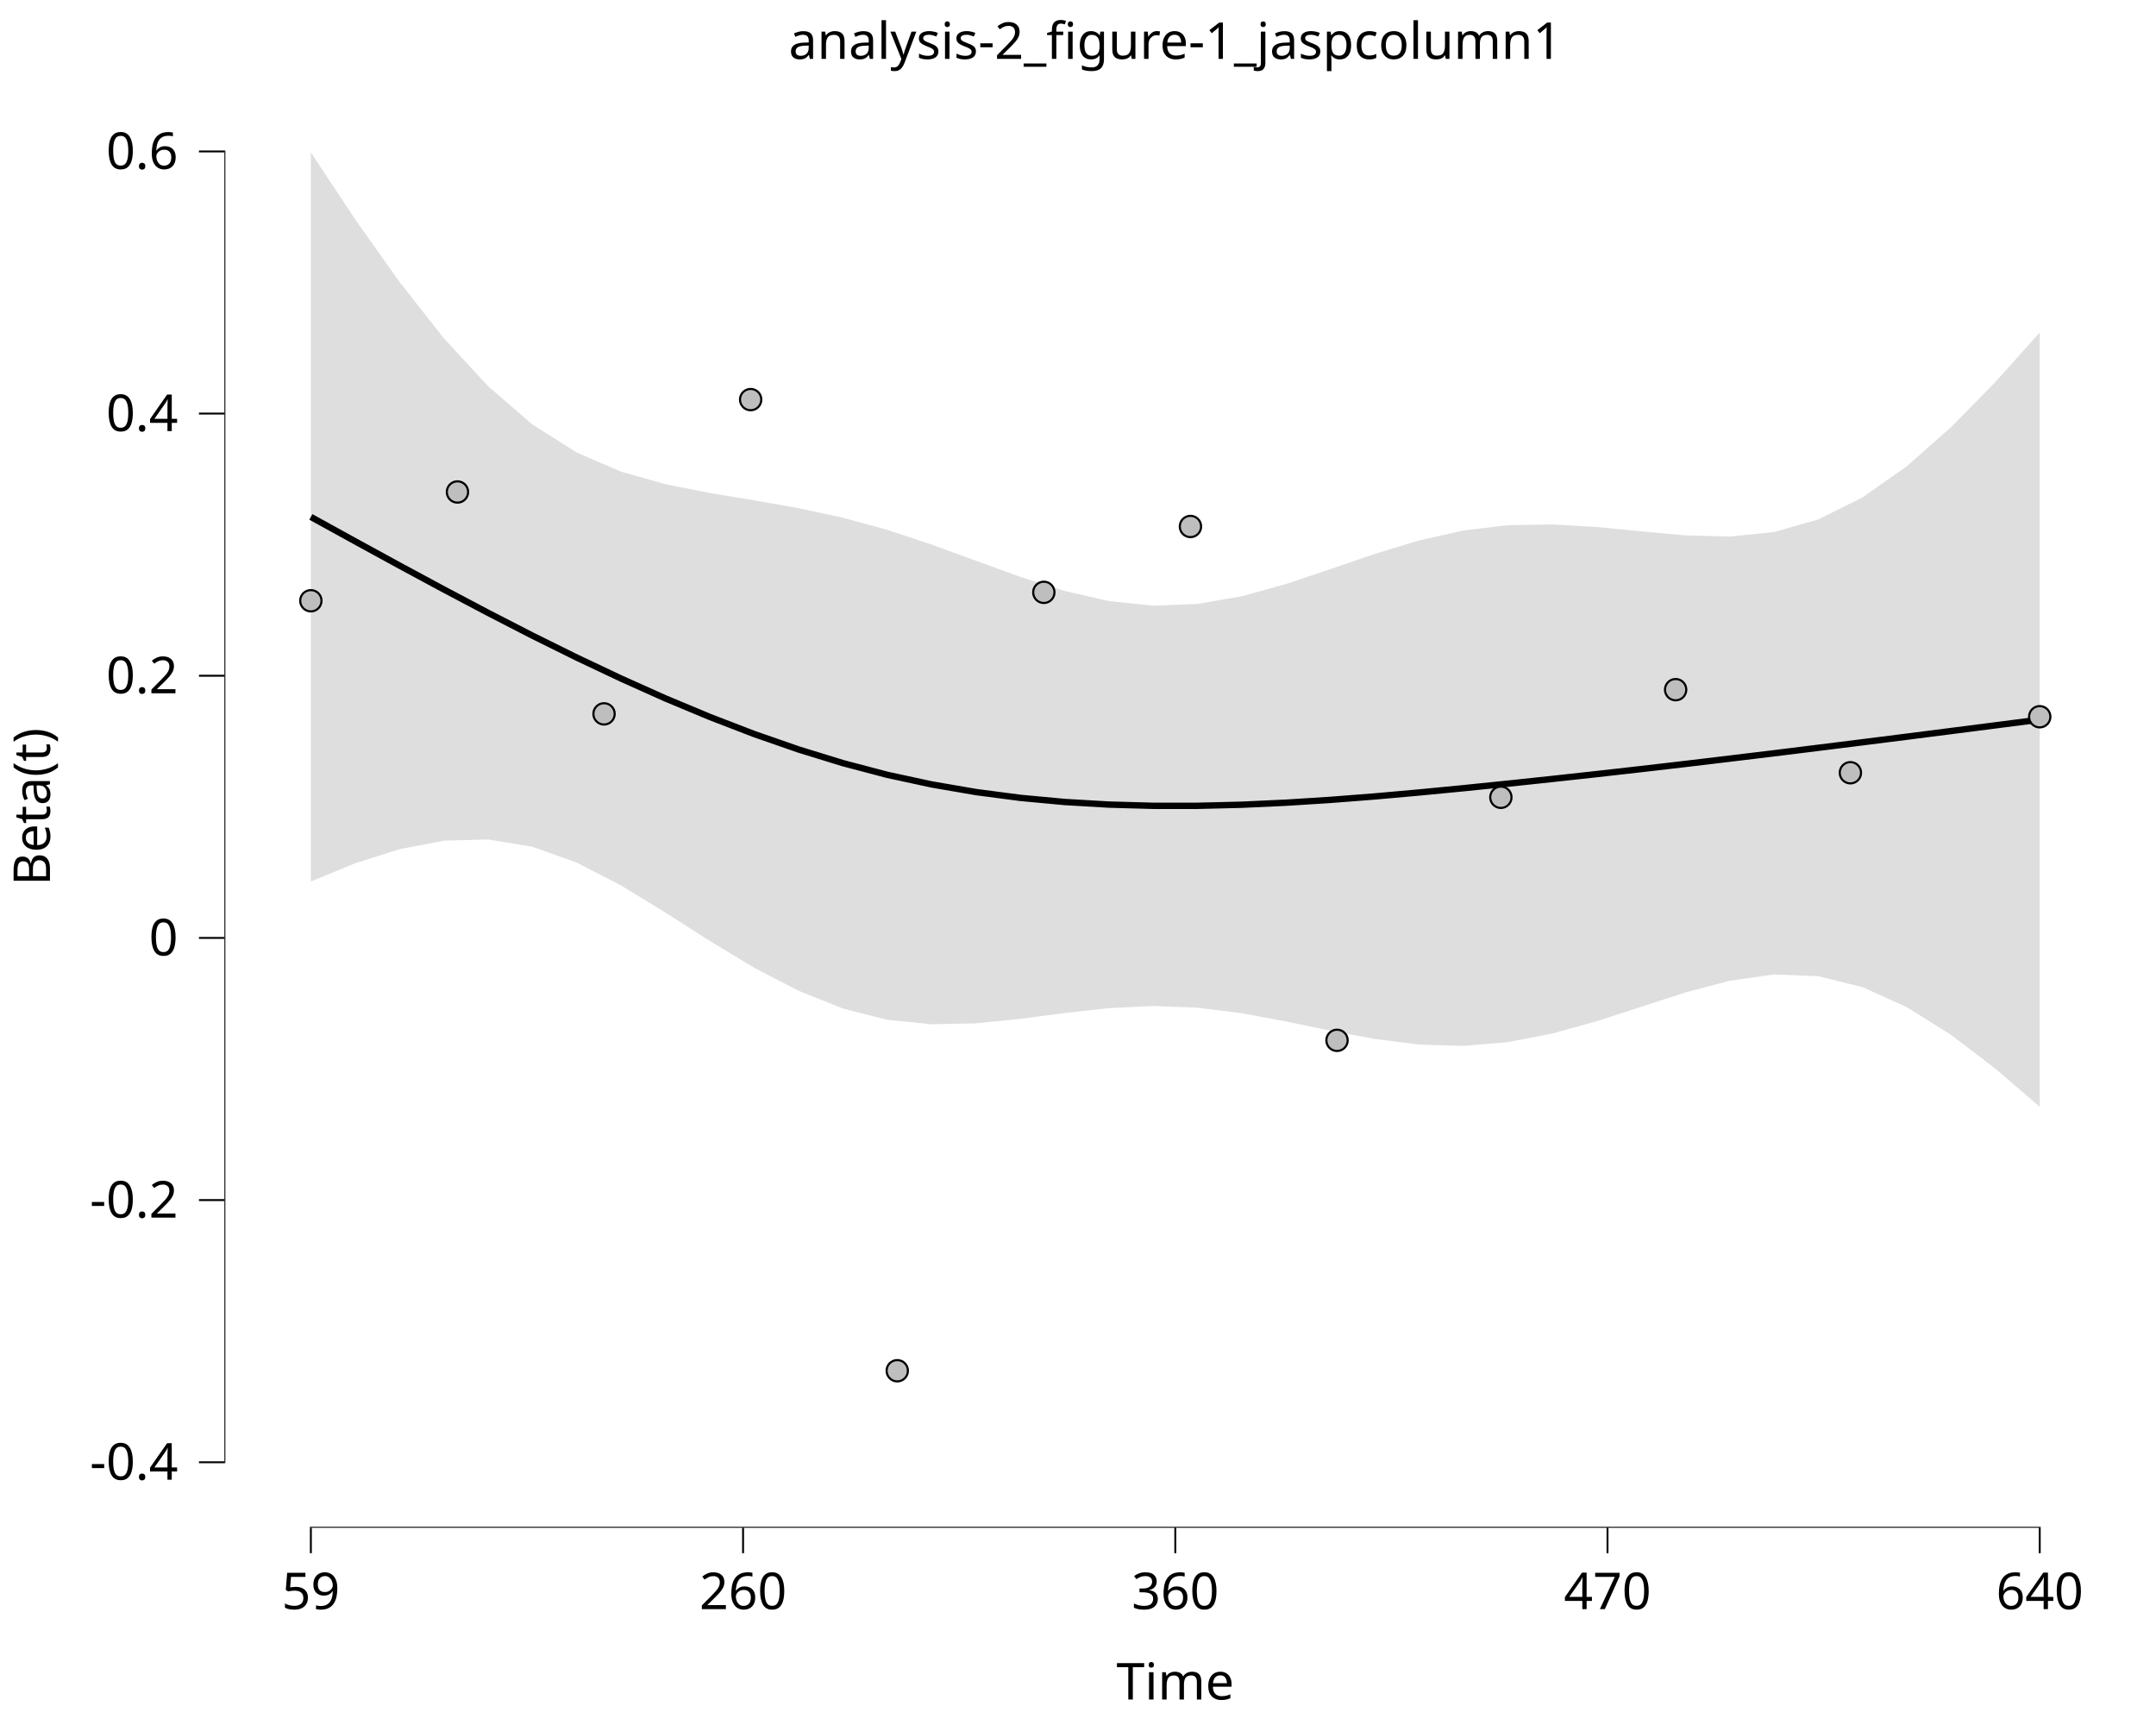
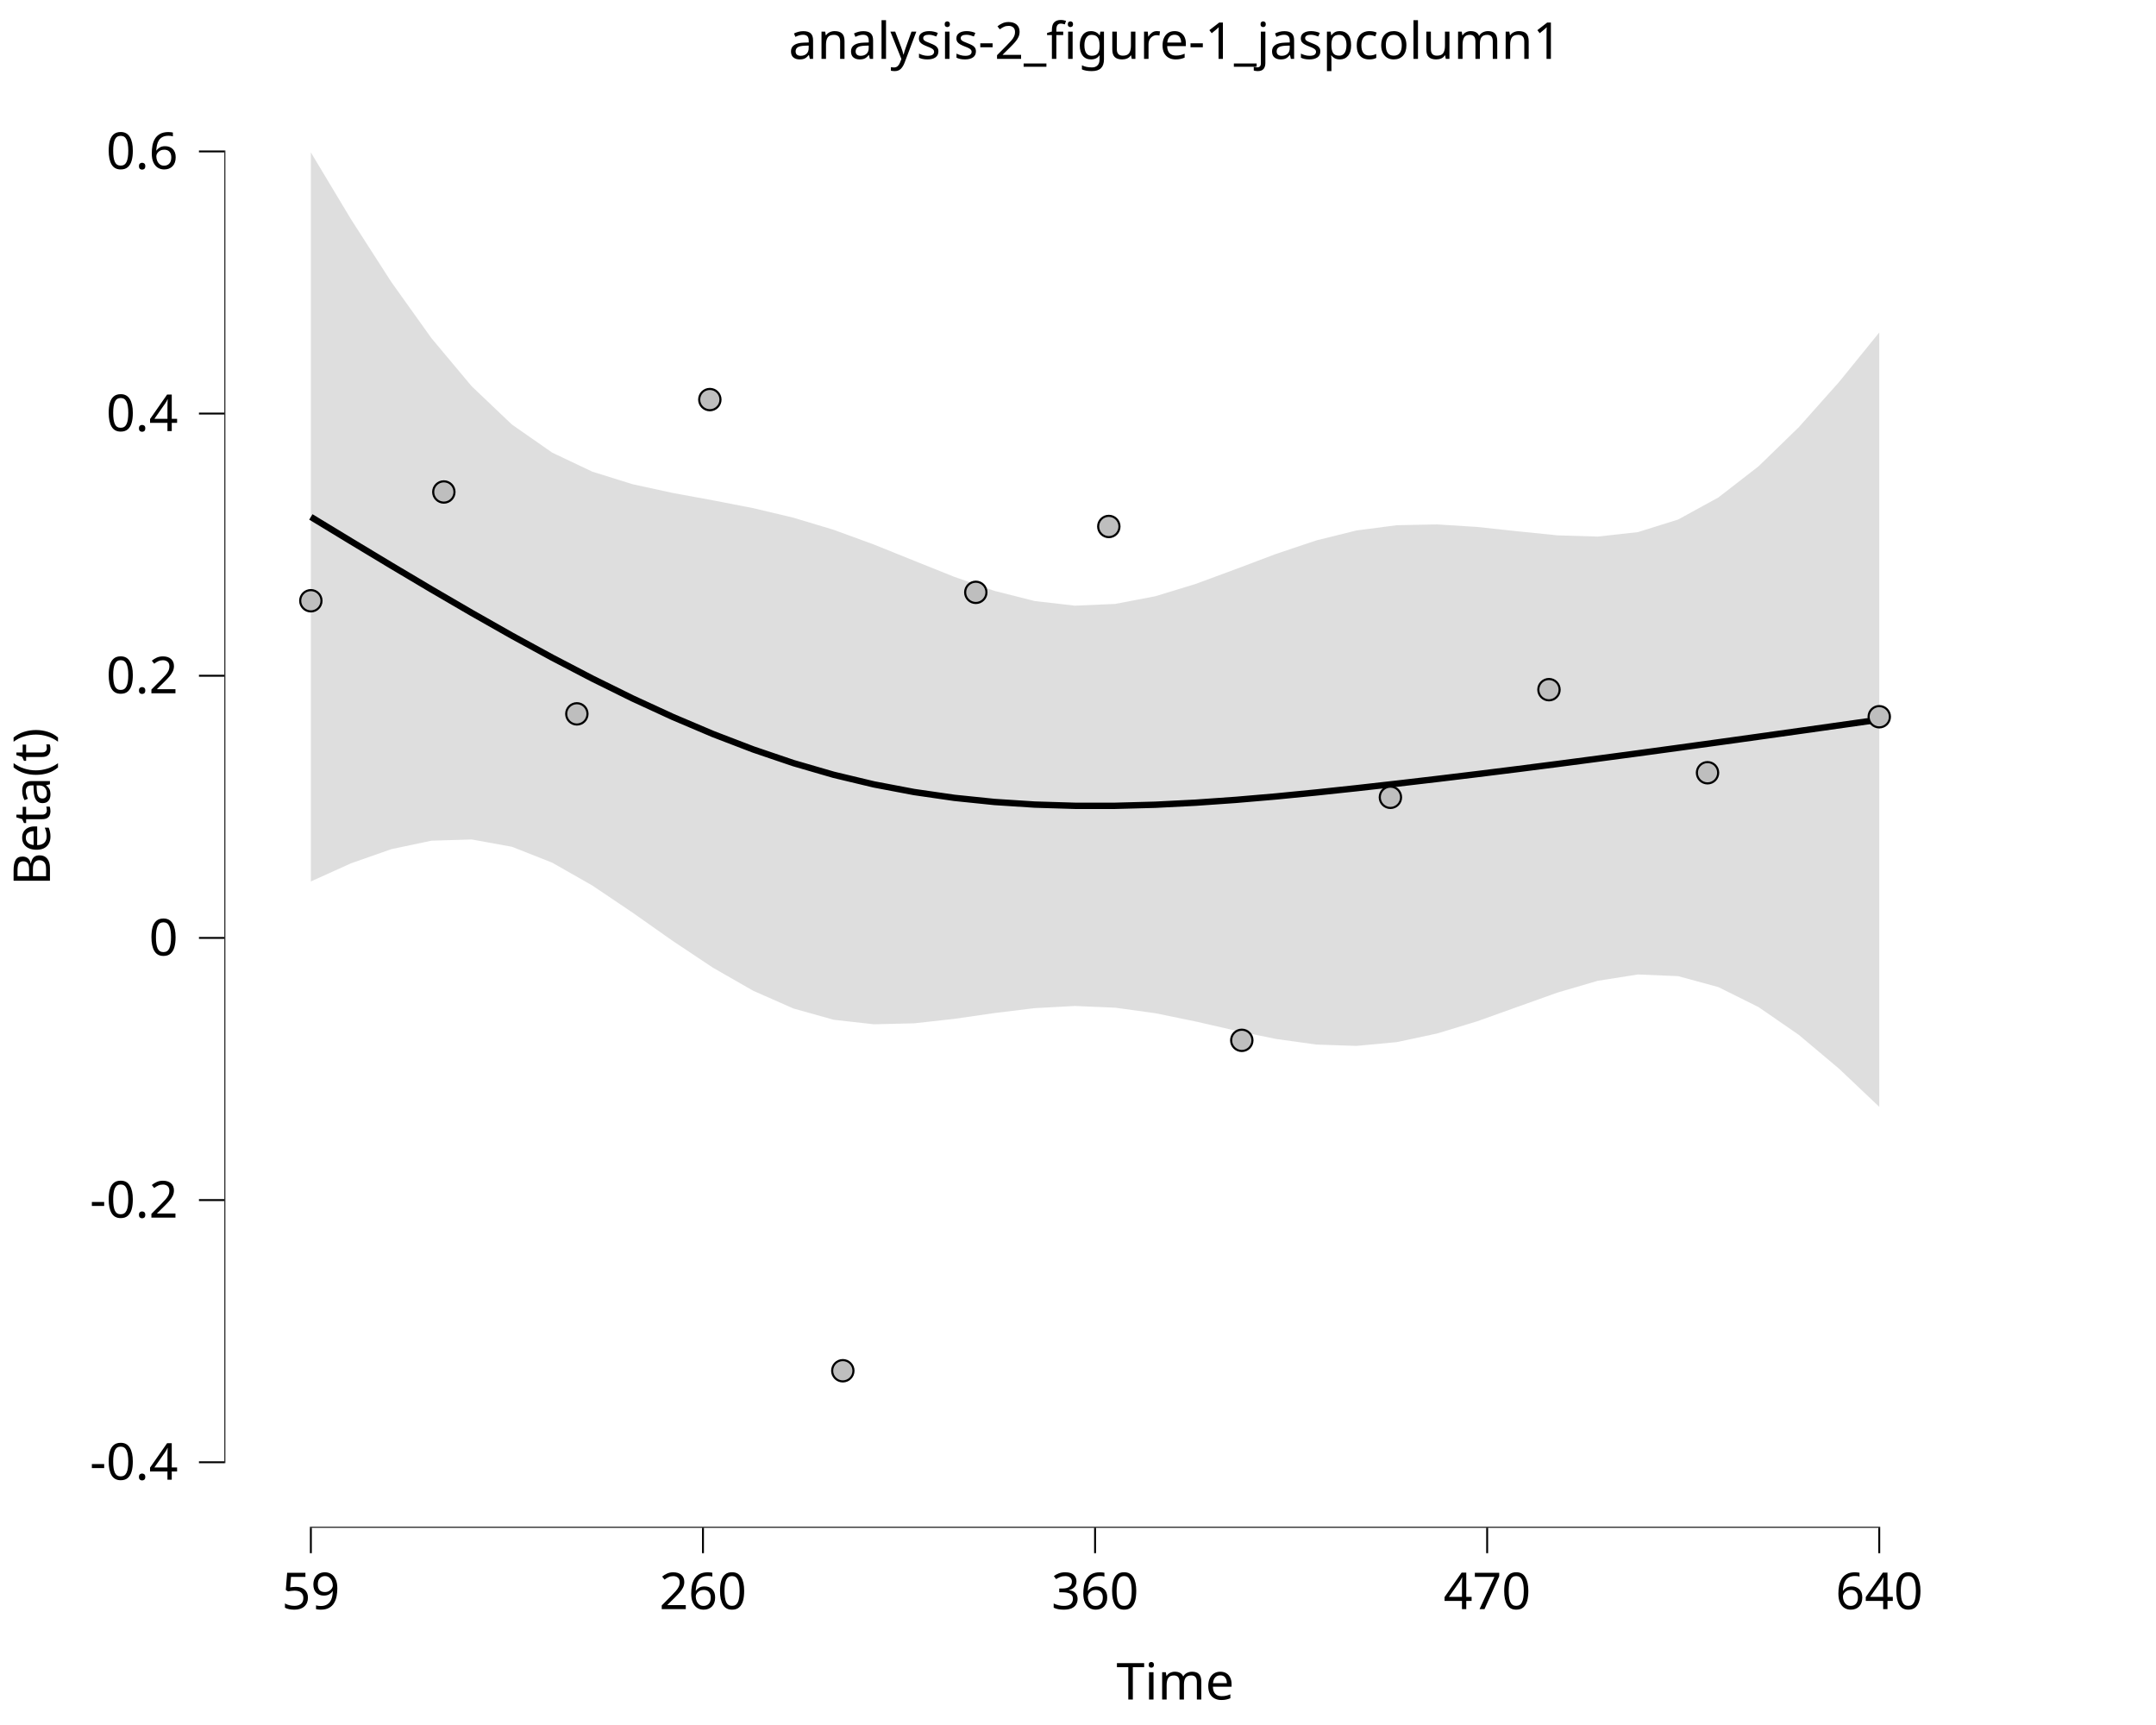
<svg xmlns="http://www.w3.org/2000/svg" class="svglite" data-engine-version="2.0" width="720.00pt" height="576.00pt" viewBox="0 0 720.00 576.00">
  <defs>
    <style type="text/css">
    .svglite line, .svglite polyline, .svglite polygon, .svglite path, .svglite rect, .svglite circle {
      fill: none;
      stroke: #000000;
      stroke-linecap: round;
      stroke-linejoin: round;
      stroke-miterlimit: 10.00;
    }
  </style>
  </defs>
  <rect width="100%" height="100%" style="stroke: none; fill: #FFFFFF;" />
  <defs>
    <clipPath id="cpMC4wMHw3MjAuMDB8MC4wMHw1NzYuMDA=">
      <rect x="0.00" y="0.00" width="720.00" height="576.00" />
    </clipPath>
  </defs>
  <g clip-path="url(#cpMC4wMHw3MjAuMDB8MC4wMHw1NzYuMDA=)">
    <rect x="0.00" y="0.00" width="720.00" height="576.00" style="stroke-width: 10.67; stroke: none;" />
  </g>
  <defs>
    <clipPath id="cpNzQuOTR8NzEwLjA0fDI4LjY4fDUxMC4xNA==">
      <rect x="74.94" y="28.68" width="635.09" height="481.46" />
    </clipPath>
  </defs>
  <g clip-path="url(#cpNzQuOTR8NzEwLjA0fDI4LjY4fDUxMC4xNA==)">
    <rect x="74.94" y="28.68" width="635.09" height="481.46" style="stroke-width: 10.67; stroke: none;" />
-     <polygon points="103.81,50.89 118.62,73.25 133.42,94.15 148.22,112.95 163.03,128.99 177.83,141.76 192.64,151.13 207.44,157.50 222.24,161.69 237.05,164.61 251.85,167.07 266.66,169.68 281.46,172.87 296.26,176.91 311.07,181.82 325.87,187.23 340.68,192.61 355.48,197.31 370.29,200.70 385.09,202.24 399.89,201.66 414.70,199.09 429.50,194.99 444.31,190.03 459.11,184.96 473.91,180.46 488.72,177.13 503.52,175.38 518.33,175.11 533.13,175.95 547.93,177.40 562.74,178.76 577.54,179.17 592.35,177.68 607.15,173.47 621.95,166.11 636.76,155.69 651.56,142.64 666.37,127.56 681.17,111.02 681.17,369.58 666.37,356.85 651.56,345.56 636.76,336.29 621.95,329.61 607.15,325.95 592.35,325.39 577.54,327.50 562.74,331.43 547.93,336.23 533.13,341.03 518.33,345.12 503.52,347.98 488.72,349.24 473.91,348.79 459.11,346.92 444.31,344.16 429.50,341.08 414.70,338.33 399.89,336.48 385.09,335.91 370.29,336.63 355.48,338.27 340.68,340.21 325.87,341.70 311.07,342.02 296.26,340.51 281.46,336.75 266.66,330.83 251.85,323.14 237.05,314.20 222.24,304.74 207.44,295.69 192.64,288.05 177.83,282.75 163.03,280.31 148.22,280.71 133.42,283.55 118.62,288.26 103.81,294.33 " style="stroke-width: 1.07; stroke: none; stroke-linecap: butt; fill: #BEBEBE; fill-opacity: 0.50;" />
-     <polyline points="103.81,172.61 118.62,180.76 133.42,188.85 148.22,196.83 163.03,204.65 177.83,212.26 192.64,219.59 207.44,226.59 222.24,233.22 237.05,239.40 251.85,245.10 266.66,250.25 281.46,254.81 296.26,258.71 311.07,261.92 325.87,264.47 340.68,266.41 355.48,267.79 370.29,268.66 385.09,269.07 399.89,269.07 414.70,268.71 429.50,268.03 444.31,267.09 459.11,265.94 473.91,264.62 488.72,263.19 503.52,261.68 518.33,260.11 533.13,258.49 547.93,256.82 562.74,255.10 577.54,253.33 592.35,251.54 607.15,249.71 621.95,247.86 636.76,245.99 651.56,244.10 666.37,242.20 681.17,240.30 " style="stroke-width: 2.13; stroke-linecap: butt;" />
+     <polygon points="103.81,50.89 117.24,73.25 130.67,94.15 144.10,112.95 157.53,128.99 170.96,141.76 184.39,151.13 197.82,157.50 211.25,161.69 224.68,164.61 238.11,167.07 251.54,169.68 264.97,172.87 278.40,176.91 291.83,181.82 305.26,187.23 318.69,192.61 332.12,197.31 345.55,200.70 358.98,202.24 372.41,201.66 385.84,199.09 399.27,194.99 412.70,190.03 426.13,184.96 439.56,180.46 452.99,177.13 466.42,175.38 479.85,175.11 493.28,175.95 506.71,177.40 520.14,178.76 533.57,179.17 547.00,177.68 560.43,173.47 573.86,166.11 587.29,155.69 600.72,142.64 614.15,127.56 627.58,111.02 627.58,369.58 614.15,356.85 600.72,345.56 587.29,336.29 573.86,329.61 560.43,325.95 547.00,325.39 533.57,327.50 520.14,331.43 506.71,336.23 493.28,341.03 479.85,345.12 466.42,347.98 452.99,349.24 439.56,348.79 426.13,346.92 412.70,344.16 399.27,341.08 385.84,338.33 372.41,336.48 358.98,335.91 345.55,336.63 332.12,338.27 318.69,340.21 305.26,341.70 291.83,342.02 278.40,340.51 264.97,336.75 251.54,330.83 238.11,323.14 224.68,314.20 211.25,304.74 197.82,295.69 184.39,288.05 170.96,282.75 157.53,280.31 144.10,280.71 130.67,283.55 117.24,288.26 103.81,294.33 " style="stroke-width: 1.07; stroke: none; stroke-linecap: butt; fill: #BEBEBE; fill-opacity: 0.50;" />
+     <polyline points="103.81,172.61 117.24,180.76 130.67,188.85 144.10,196.83 157.53,204.65 170.96,212.26 184.39,219.59 197.82,226.59 211.25,233.22 224.68,239.40 238.11,245.10 251.54,250.25 264.97,254.81 278.40,258.71 291.83,261.92 305.26,264.47 318.69,266.41 332.12,267.79 345.55,268.66 358.98,269.07 372.41,269.07 385.84,268.71 399.27,268.03 412.70,267.09 426.13,265.94 439.56,264.62 452.99,263.19 466.42,261.68 479.85,260.11 493.28,258.49 506.71,256.82 520.14,255.10 533.57,253.33 547.00,251.54 560.43,249.71 573.86,247.86 587.29,245.99 600.72,244.10 614.15,242.20 627.58,240.30 " style="stroke-width: 2.13; stroke-linecap: butt;" />
    <circle cx="103.81" cy="200.60" r="3.56" style="stroke-width: 0.71; fill: #BEBEBE;" />
-     <circle cx="152.77" cy="164.28" r="3.56" style="stroke-width: 0.71; fill: #BEBEBE;" />
-     <circle cx="201.72" cy="238.37" r="3.56" style="stroke-width: 0.71; fill: #BEBEBE;" />
-     <circle cx="250.68" cy="133.43" r="3.56" style="stroke-width: 0.71; fill: #BEBEBE;" />
-     <circle cx="299.64" cy="457.71" r="3.56" style="stroke-width: 0.71; fill: #BEBEBE;" />
-     <circle cx="348.59" cy="197.79" r="3.56" style="stroke-width: 0.71; fill: #BEBEBE;" />
-     <circle cx="397.55" cy="175.80" r="3.56" style="stroke-width: 0.71; fill: #BEBEBE;" />
-     <circle cx="446.50" cy="347.38" r="3.56" style="stroke-width: 0.71; fill: #BEBEBE;" />
-     <circle cx="501.22" cy="266.23" r="3.56" style="stroke-width: 0.71; fill: #BEBEBE;" />
-     <circle cx="559.58" cy="230.29" r="3.56" style="stroke-width: 0.71; fill: #BEBEBE;" />
-     <circle cx="617.94" cy="258.03" r="3.56" style="stroke-width: 0.71; fill: #BEBEBE;" />
-     <circle cx="681.17" cy="239.33" r="3.56" style="stroke-width: 0.71; fill: #BEBEBE;" />
-     <line x1="103.49" y1="510.14" x2="681.49" y2="510.14" style="stroke-width: 0.64; stroke-linecap: butt;" />
+     <circle cx="148.22" cy="164.28" r="3.56" style="stroke-width: 0.71; fill: #BEBEBE;" />
+     <circle cx="192.64" cy="238.37" r="3.56" style="stroke-width: 0.71; fill: #BEBEBE;" />
+     <circle cx="237.05" cy="133.43" r="3.56" style="stroke-width: 0.71; fill: #BEBEBE;" />
+     <circle cx="281.46" cy="457.71" r="3.56" style="stroke-width: 0.71; fill: #BEBEBE;" />
+     <circle cx="325.87" cy="197.79" r="3.56" style="stroke-width: 0.71; fill: #BEBEBE;" />
+     <circle cx="370.29" cy="175.80" r="3.56" style="stroke-width: 0.71; fill: #BEBEBE;" />
+     <circle cx="414.70" cy="347.38" r="3.56" style="stroke-width: 0.71; fill: #BEBEBE;" />
+     <circle cx="464.33" cy="266.23" r="3.56" style="stroke-width: 0.71; fill: #BEBEBE;" />
+     <circle cx="517.28" cy="230.29" r="3.56" style="stroke-width: 0.71; fill: #BEBEBE;" />
+     <circle cx="570.23" cy="258.03" r="3.56" style="stroke-width: 0.71; fill: #BEBEBE;" />
+     <circle cx="627.58" cy="239.33" r="3.56" style="stroke-width: 0.71; fill: #BEBEBE;" />
+     <line x1="103.49" y1="510.14" x2="627.90" y2="510.14" style="stroke-width: 0.64; stroke-linecap: butt;" />
    <line x1="74.94" y1="488.57" x2="74.94" y2="50.24" style="stroke-width: 0.64; stroke-linecap: butt;" />
    <rect x="74.94" y="28.68" width="635.09" height="481.46" style="stroke-width: 0.00; stroke: none;" />
  </g>
  <g clip-path="url(#cpMC4wMHw3MjAuMDB8MC4wMHw1NzYuMDA=)">
    <polyline points="74.94,510.14 74.94,28.68 " style="stroke-width: 0.00; stroke: none; stroke-linecap: butt;" />
    <text x="59.47" y="494.10" text-anchor="end" style="font-size: 17.00px; font-family: sans;" textLength="29.29px" lengthAdjust="spacingAndGlyphs">-0.4</text>
    <text x="59.47" y="406.57" text-anchor="end" style="font-size: 17.00px; font-family: sans;" textLength="29.29px" lengthAdjust="spacingAndGlyphs">-0.2</text>
    <text x="59.47" y="319.03" text-anchor="end" style="font-size: 17.00px; font-family: sans;" textLength="9.46px" lengthAdjust="spacingAndGlyphs">0</text>
    <text x="59.47" y="231.49" text-anchor="end" style="font-size: 17.00px; font-family: sans;" textLength="23.63px" lengthAdjust="spacingAndGlyphs">0.2</text>
    <text x="59.47" y="143.95" text-anchor="end" style="font-size: 17.00px; font-family: sans;" textLength="23.63px" lengthAdjust="spacingAndGlyphs">0.4</text>
    <text x="59.47" y="56.41" text-anchor="end" style="font-size: 17.00px; font-family: sans;" textLength="23.63px" lengthAdjust="spacingAndGlyphs">0.6</text>
    <polyline points="66.44,488.26 74.94,488.26 " style="stroke-width: 0.64; stroke-linecap: butt;" />
    <polyline points="66.44,400.72 74.94,400.72 " style="stroke-width: 0.64; stroke-linecap: butt;" />
    <polyline points="66.44,313.18 74.94,313.18 " style="stroke-width: 0.64; stroke-linecap: butt;" />
    <polyline points="66.44,225.64 74.94,225.64 " style="stroke-width: 0.64; stroke-linecap: butt;" />
    <polyline points="66.44,138.10 74.94,138.10 " style="stroke-width: 0.64; stroke-linecap: butt;" />
    <polyline points="66.44,50.56 74.94,50.56 " style="stroke-width: 0.64; stroke-linecap: butt;" />
    <polyline points="74.94,510.14 710.04,510.14 " style="stroke-width: 0.00; stroke: none; stroke-linecap: butt;" />
    <polyline points="103.81,518.64 103.81,510.14 " style="stroke-width: 0.64; stroke-linecap: butt;" />
-     <polyline points="248.15,518.64 248.15,510.14 " style="stroke-width: 0.64; stroke-linecap: butt;" />
-     <polyline points="392.49,518.64 392.49,510.14 " style="stroke-width: 0.64; stroke-linecap: butt;" />
-     <polyline points="536.83,518.64 536.83,510.14 " style="stroke-width: 0.64; stroke-linecap: butt;" />
-     <polyline points="681.17,518.64 681.17,510.14 " style="stroke-width: 0.64; stroke-linecap: butt;" />
+     <polyline points="234.76,518.64 234.76,510.14 " style="stroke-width: 0.64; stroke-linecap: butt;" />
+     <polyline points="365.70,518.64 365.70,510.14 " style="stroke-width: 0.64; stroke-linecap: butt;" />
+     <polyline points="496.64,518.64 496.64,510.14 " style="stroke-width: 0.64; stroke-linecap: butt;" />
+     <polyline points="627.58,518.64 627.58,510.14 " style="stroke-width: 0.64; stroke-linecap: butt;" />
    <text x="103.81" y="537.32" text-anchor="middle" style="font-size: 17.00px; font-family: sans;" textLength="18.91px" lengthAdjust="spacingAndGlyphs">59</text>
-     <text x="248.15" y="537.32" text-anchor="middle" style="font-size: 17.00px; font-family: sans;" textLength="28.37px" lengthAdjust="spacingAndGlyphs">260</text>
-     <text x="392.49" y="537.32" text-anchor="middle" style="font-size: 17.00px; font-family: sans;" textLength="28.37px" lengthAdjust="spacingAndGlyphs">360</text>
-     <text x="536.83" y="537.32" text-anchor="middle" style="font-size: 17.00px; font-family: sans;" textLength="28.37px" lengthAdjust="spacingAndGlyphs">470</text>
-     <text x="681.17" y="537.32" text-anchor="middle" style="font-size: 17.00px; font-family: sans;" textLength="28.37px" lengthAdjust="spacingAndGlyphs">640</text>
+     <text x="234.76" y="537.32" text-anchor="middle" style="font-size: 17.00px; font-family: sans;" textLength="28.37px" lengthAdjust="spacingAndGlyphs">260</text>
+     <text x="365.70" y="537.32" text-anchor="middle" style="font-size: 17.00px; font-family: sans;" textLength="28.37px" lengthAdjust="spacingAndGlyphs">360</text>
+     <text x="496.64" y="537.32" text-anchor="middle" style="font-size: 17.00px; font-family: sans;" textLength="28.37px" lengthAdjust="spacingAndGlyphs">470</text>
+     <text x="627.58" y="537.32" text-anchor="middle" style="font-size: 17.00px; font-family: sans;" textLength="28.37px" lengthAdjust="spacingAndGlyphs">640</text>
    <text x="392.49" y="567.49" text-anchor="middle" style="font-size: 17.00px; font-family: sans;" textLength="37.78px" lengthAdjust="spacingAndGlyphs">Time</text>
    <text transform="translate(16.68,269.41) rotate(-90)" text-anchor="middle" style="font-size: 17.00px; font-family: sans;" textLength="51.02px" lengthAdjust="spacingAndGlyphs">Beta(t)</text>
    <text x="392.49" y="19.67" text-anchor="middle" style="font-size: 17.00px; font-family: sans;" textLength="248.56px" lengthAdjust="spacingAndGlyphs">analysis-2_figure-1_jaspcolumn1</text>
  </g>
</svg>
